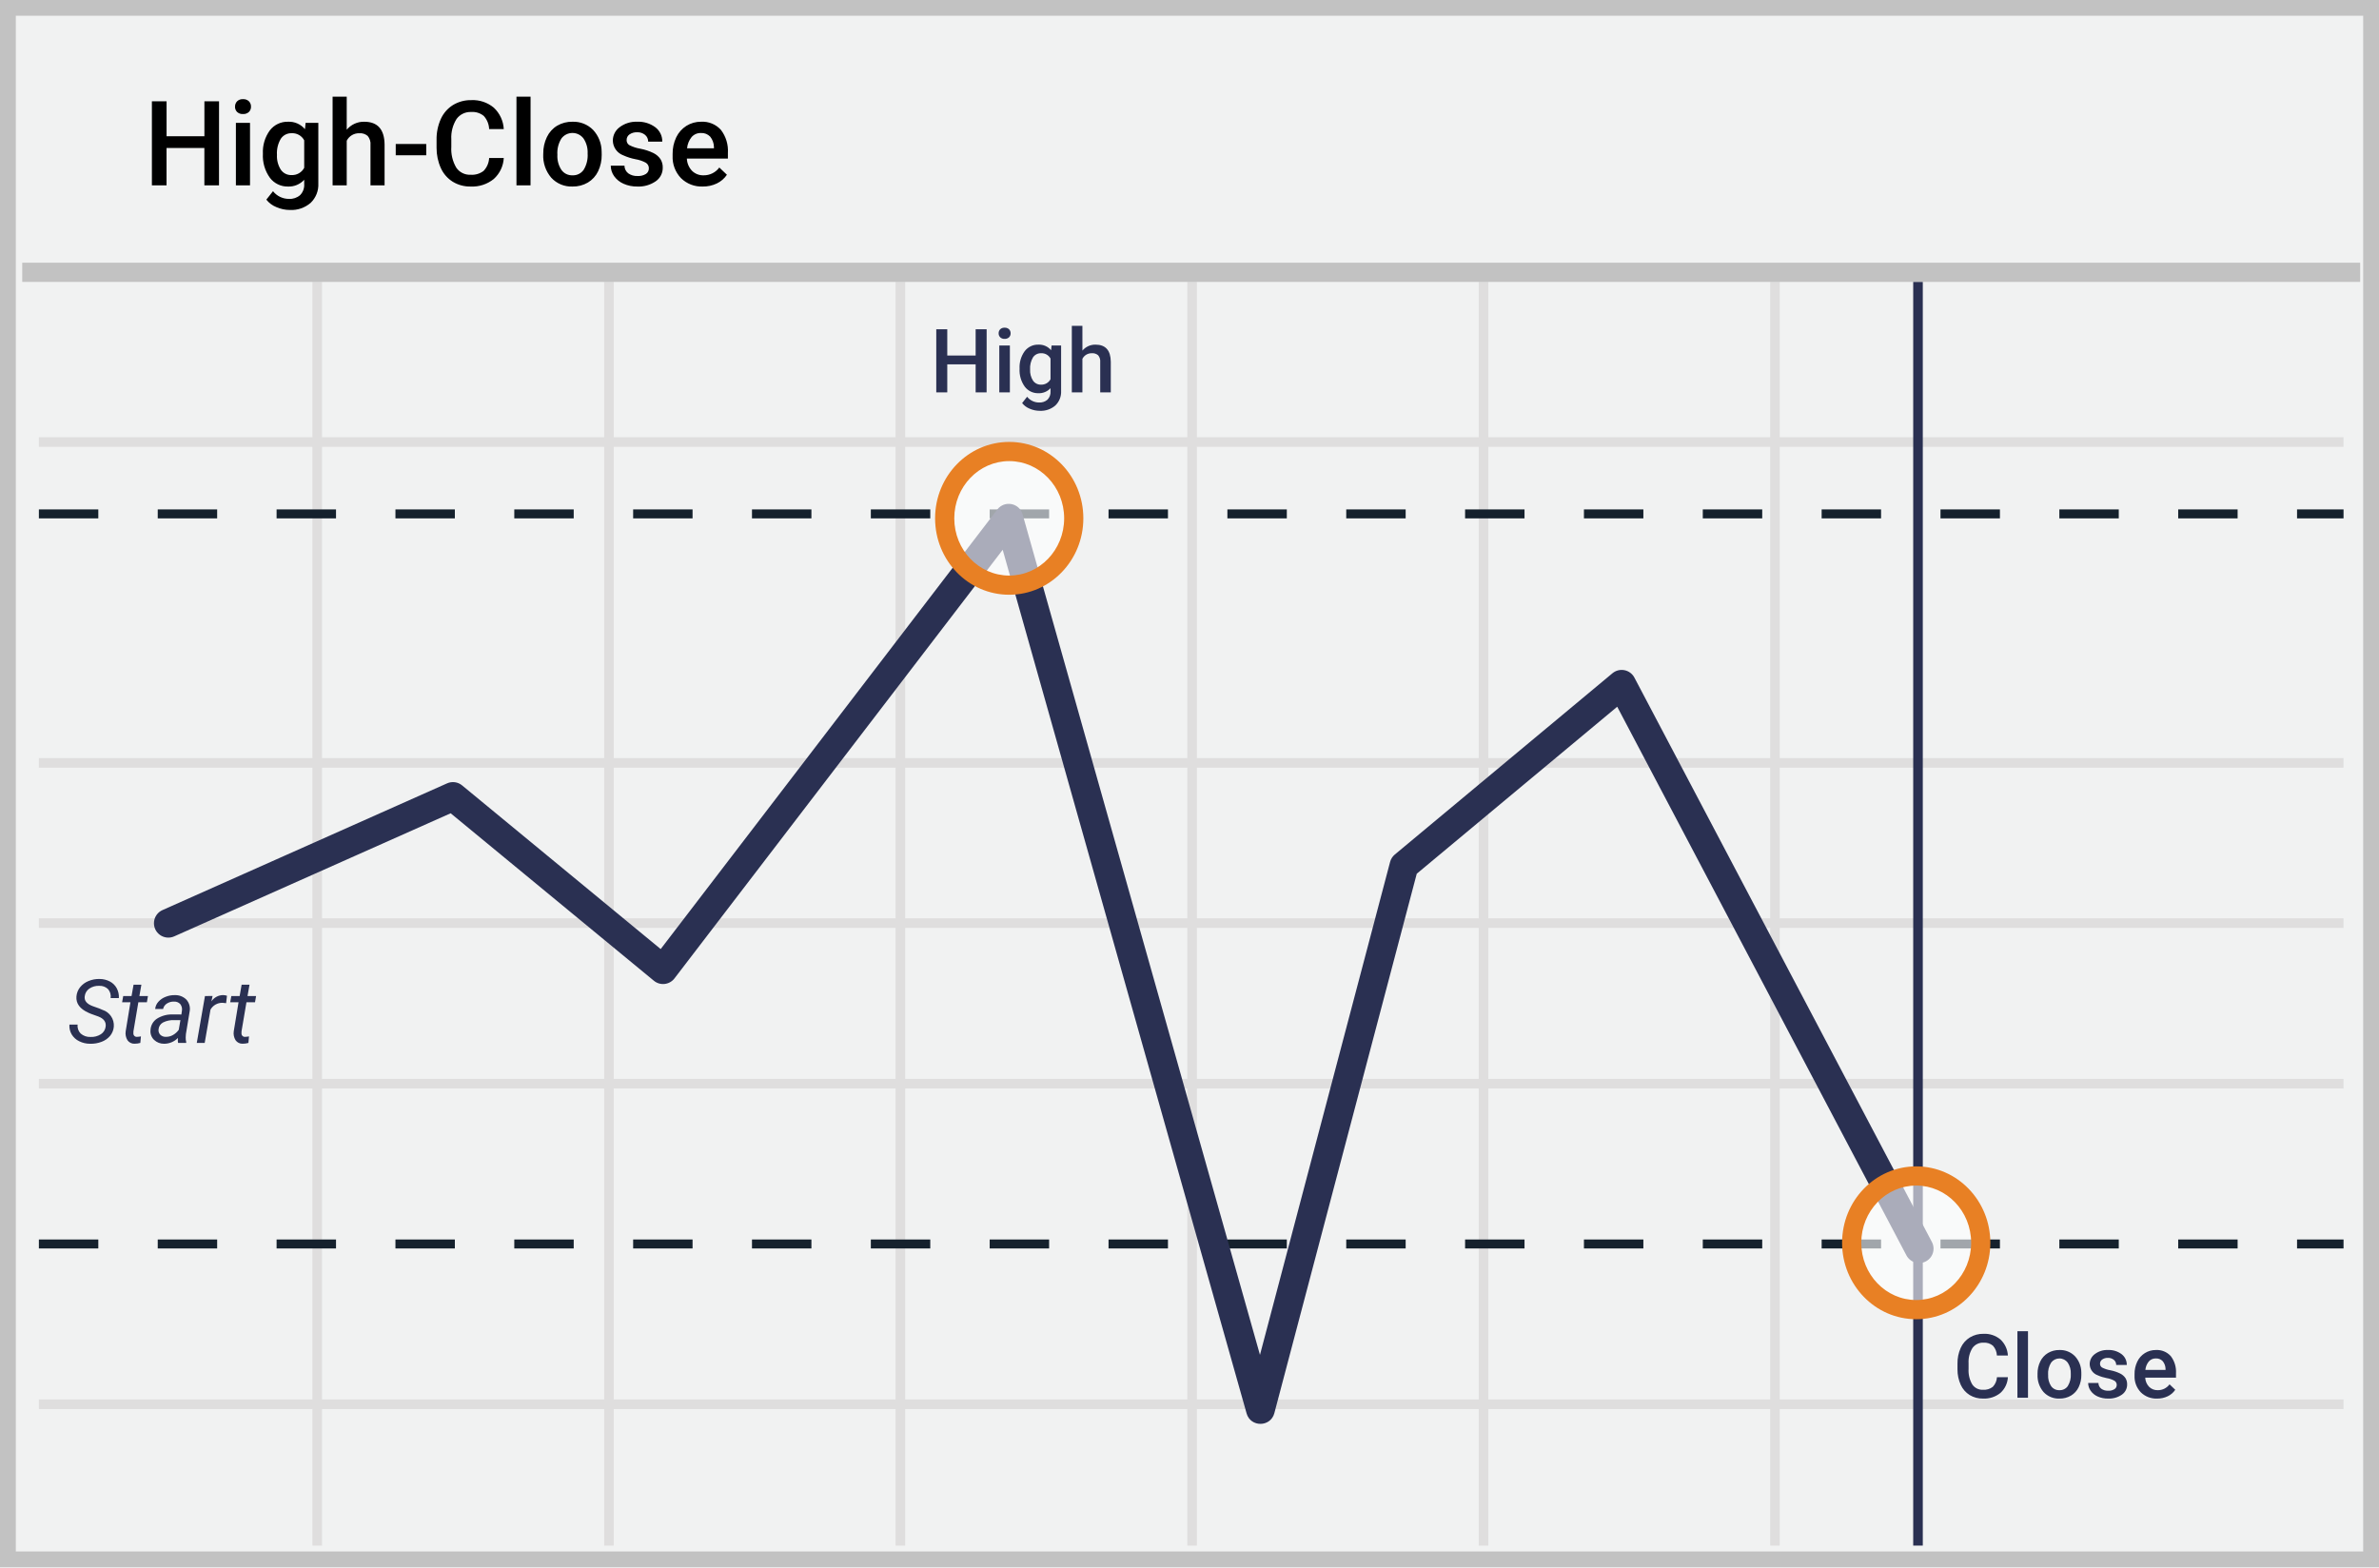
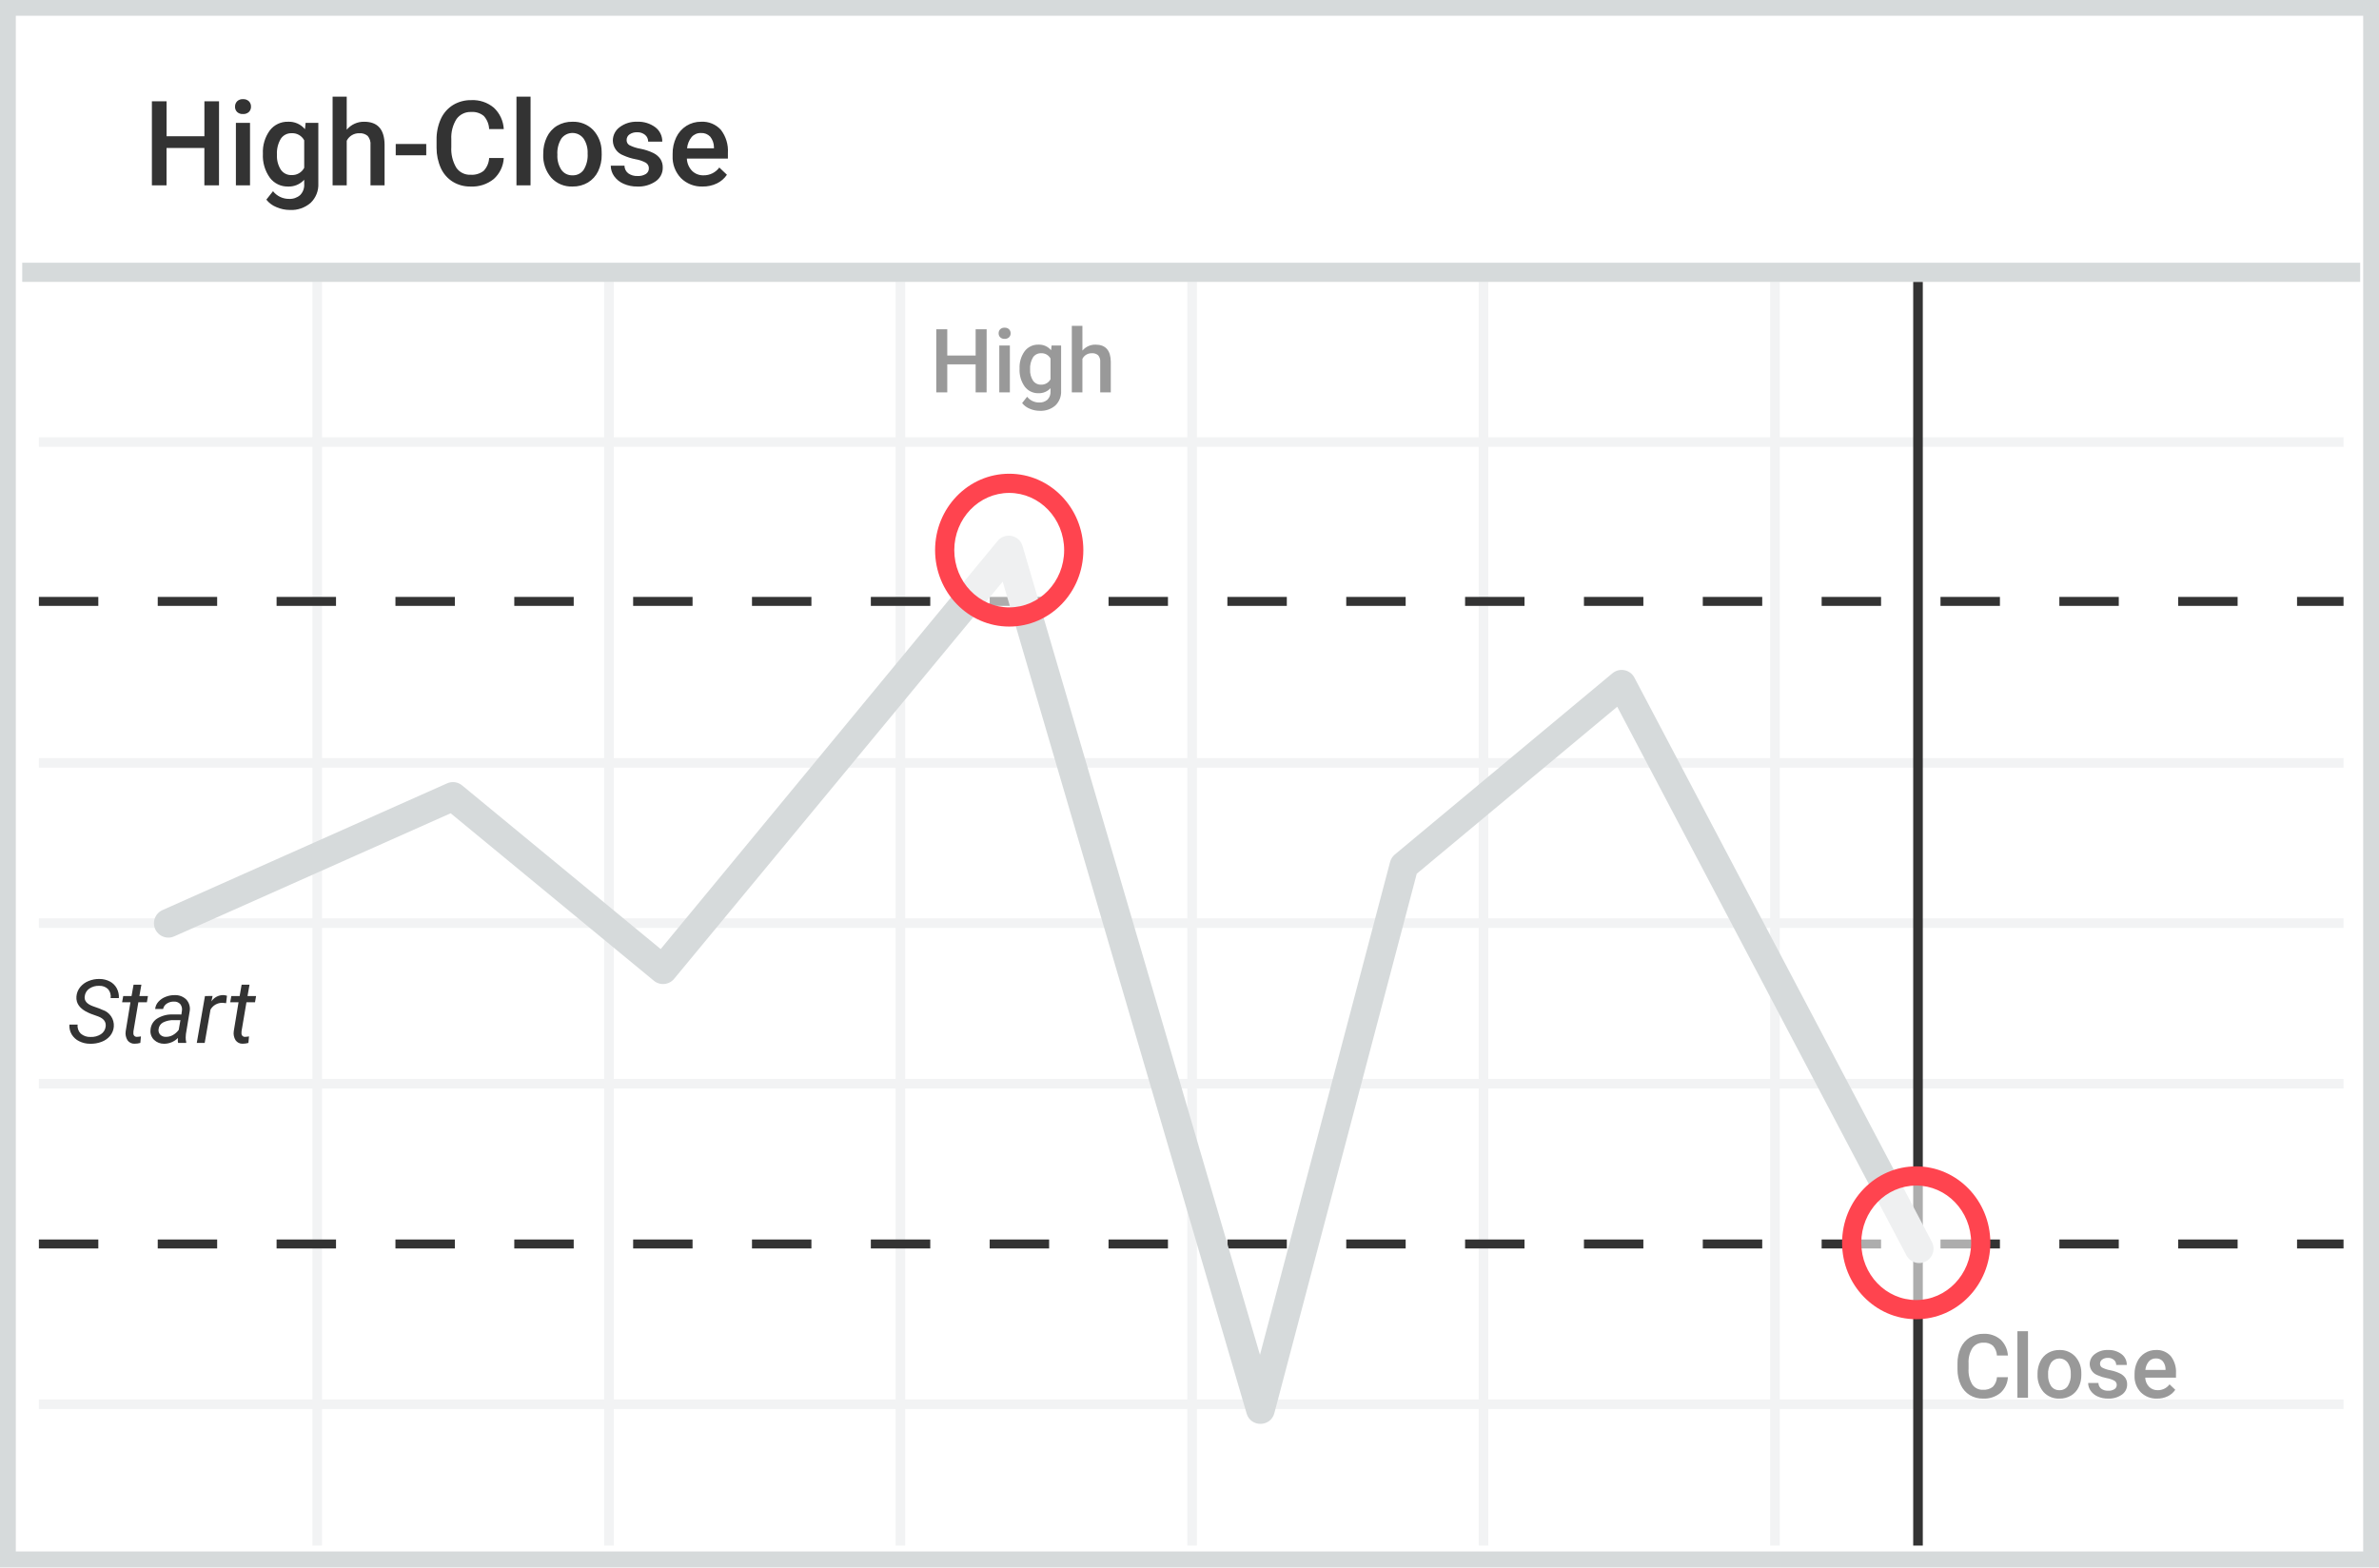
- <svg xmlns="http://www.w3.org/2000/svg" width="299" height="197">
-   <g fill="none" fill-rule="evenodd">
-     <path fill="#F1F2F2" d="M0 0h299v197H0z" />
-     <path d="M1.987 1.98v193.04h295.026V1.98H1.987zM299 0v197H0V0h299z" fill="#C2C2C2" fill-rule="nonzero" />
-     <path d="M4.887 56.168v-1.206h289.656v1.206H4.887zm0 40.33v-1.206h289.656v1.205H4.887zm0 40.329v-1.206h289.656v1.206H4.887zm0 40.292v-1.206h289.656v1.206H4.887zm34.38-141.7h1.206v158.864h-1.206V35.419zm36.665 0h1.206v158.864h-1.206V35.419zm36.627 0h1.206v158.864h-1.206V35.419zm36.665 0h1.206v158.864h-1.206V35.419zm36.628 0h1.206v158.864h-1.206V35.419zm36.627 0h1.206v158.864h-1.206V35.419zM4.887 116.643v-1.205h289.656v1.205H4.887z" fill="#DFDEDE" fill-rule="nonzero" />
-     <path d="M4.887 65.161v-1.127h7.469v1.127H4.887zm14.938 0v-1.127h7.468v1.127h-7.468zm14.937 0v-1.127h7.469v1.127h-7.469zm14.938 0v-1.127h7.468v1.127H49.7zm14.937 0v-1.127h7.469v1.127h-7.469zm14.938 0v-1.127h7.468v1.127h-7.468zm14.937 0v-1.127h7.469v1.127h-7.469zm14.938 0v-1.127h7.468v1.127h-7.468zm14.937 0v-1.127h7.469v1.127h-7.469zm14.938 0v-1.127h7.468v1.127h-7.468zm14.937 0v-1.127h7.469v1.127h-7.469zm14.938 0v-1.127h7.468v1.127H169.2zm14.937 0v-1.127h7.469v1.127h-7.469zm14.938 0v-1.127h7.468v1.127h-7.468zm14.937 0v-1.127h7.469v1.127h-7.469zm14.938 0v-1.127h7.468v1.127h-7.468zm14.937 0v-1.127h7.469v1.127h-7.469zm14.938 0v-1.127h7.468v1.127h-7.468zm14.937 0v-1.127h7.469v1.127h-7.469zm14.938 0v-1.127h5.843v1.127H288.7z" fill="#15212D" fill-rule="nonzero" />
-     <path fill="#2A3052" fill-rule="nonzero" d="M240.457 35.42h1.206v158.863h-1.206z" />
-     <path d="M4.887 156.934v-1.128h7.469v1.128H4.887zm14.938 0v-1.128h7.468v1.128h-7.468zm14.937 0v-1.128h7.469v1.128h-7.469zm14.938 0v-1.128h7.468v1.128H49.7zm14.937 0v-1.128h7.469v1.128h-7.469zm14.938 0v-1.128h7.468v1.128h-7.468zm14.937 0v-1.128h7.469v1.128h-7.469zm14.938 0v-1.128h7.468v1.128h-7.468zm14.937 0v-1.128h7.469v1.128h-7.469zm14.938 0v-1.128h7.468v1.128h-7.468zm14.937 0v-1.128h7.469v1.128h-7.469zm14.938 0v-1.128h7.468v1.128H169.2zm14.937 0v-1.128h7.469v1.128h-7.469zm14.938 0v-1.128h7.468v1.128h-7.468zm14.937 0v-1.128h7.469v1.128h-7.469zm14.938 0v-1.128h7.468v1.128h-7.468zm14.937 0v-1.128h7.469v1.128h-7.469zm14.938 0v-1.128h7.468v1.128h-7.468zm14.937 0v-1.128h7.469v1.128h-7.469zm14.938 0v-1.128h5.843v1.128H288.7z" fill="#15212D" fill-rule="nonzero" />
-     <path fill="#C2C2C2" fill-rule="nonzero" d="M2.794 35.436v-2.412h293.842v2.412z" />
-     <path d="M21.918 117.693a1.809 1.809 0 1 1-1.471-3.305l35.745-15.92a1.809 1.809 0 0 1 1.887.257l24.958 20.574 42.309-55.255c.905-1.182 2.772-.825 3.177.608l29.834 105.657 16.355-61.963c.096-.364.302-.688.59-.929l27.356-22.788a1.809 1.809 0 0 1 2.758.546l37.375 70.913a1.809 1.809 0 1 1-3.2 1.687l-36.334-68.937-25.195 20.99-17.897 67.807c-.47 1.78-2.99 1.803-3.49.03L126.022 69.111 84.77 122.987a1.809 1.809 0 0 1-2.587.296L56.64 102.23l-34.723 15.464z" fill="#2A3052" fill-rule="nonzero" />
-     <ellipse cx="8.11" cy="9.259" rx="8.11" ry="8.4" opacity=".6" transform="translate(232.725 146.962)" fill="#FFF" />
-     <path d="M240.835 165.828c-5.155 0-9.316-4.31-9.316-9.607 0-5.296 4.161-9.606 9.316-9.606 5.155 0 9.317 4.31 9.317 9.606s-4.162 9.607-9.317 9.607zm0-2.413c3.804 0 6.905-3.211 6.905-7.194s-3.101-7.194-6.905-7.194c-3.803 0-6.904 3.212-6.904 7.194 0 3.983 3.1 7.194 6.904 7.194z" fill="#E88024" fill-rule="nonzero" />
-     <ellipse cx="8.979" cy="8.4" rx="8.11" ry="8.4" opacity=".6" transform="translate(117.862 56.755)" fill="#FFF" />
-     <path d="M126.842 74.761c-5.155 0-9.317-4.31-9.317-9.606s4.162-9.606 9.317-9.606 9.316 4.31 9.316 9.606-4.161 9.606-9.316 9.606zm0-2.412c3.803 0 6.904-3.211 6.904-7.194s-3.1-7.194-6.904-7.194-6.905 3.211-6.905 7.194 3.101 7.194 6.905 7.194z" fill="#E88024" fill-rule="nonzero" />
-     <path d="M13.278 129.05c.08-.58-.223-1.004-.909-1.271l-.949-.342-.318-.138c-1.066-.483-1.564-1.162-1.495-2.037.032-.424.191-.83.456-1.163a2.585 2.585 0 0 1 1.058-.78 3.418 3.418 0 0 1 1.405-.26c.45.001.892.111 1.29.319.366.193.665.49.86.855.2.378.292.804.265 1.23l-1.035-.004a1.41 1.41 0 0 0-.33-1.13 1.477 1.477 0 0 0-1.094-.408 2.049 2.049 0 0 0-1.252.345 1.36 1.36 0 0 0-.584.982c-.072.54.263.949 1.006 1.226l.815.29.41.175a2.048 2.048 0 0 1 1.428 2.104c-.032.42-.19.822-.455 1.152a2.541 2.541 0 0 1-1.07.758c-.462.18-.957.264-1.453.25a3.056 3.056 0 0 1-1.372-.317 2.234 2.234 0 0 1-.946-.858 2.135 2.135 0 0 1-.284-1.238l1.032.007c-.053.413.09.828.385 1.123.339.295.78.449 1.23.427.46.026.919-.094 1.308-.342.33-.214.548-.562.598-.951v-.004zm4.492-5.274l-.25 1.427h1.076l-.134.78h-1.073l-.62 3.662c-.01.086-.012.173-.004.26a.415.415 0 0 0 .463.427c.163-.004.326-.023.486-.055l-.078.821c-.236.066-.48.1-.725.1-.35.014-.684-.15-.886-.434-.21-.34-.29-.741-.228-1.134l.598-3.647h-1.047l.139-.78h1.046l.254-1.427h.983zm4.616 7.318a1.313 1.313 0 0 1-.037-.312l.015-.308a2.436 2.436 0 0 1-1.73.728 1.777 1.777 0 0 1-1.272-.49 1.486 1.486 0 0 1-.448-1.209 1.812 1.812 0 0 1 .822-1.46 3.52 3.52 0 0 1 2.026-.524l1.035.003.067-.468a1.073 1.073 0 0 0-.205-.836.993.993 0 0 0-.785-.316 1.535 1.535 0 0 0-.897.245c-.247.153-.42.4-.478.684l-.998.004c.032-.34.175-.662.407-.915.25-.276.563-.488.912-.62.368-.148.762-.22 1.159-.212a1.968 1.968 0 0 1 1.439.557c.35.386.508.91.43 1.424l-.483 2.921-.026.417c-.007.2.016.4.067.594l-.01.093h-1.01zm-1.555-.762c.315.01.627-.068.9-.223.29-.163.54-.388.733-.658l.213-1.215-.747-.004a2.854 2.854 0 0 0-1.439.294c-.313.17-.522.48-.56.833a.84.84 0 0 0 .19.687.93.93 0 0 0 .71.286zm7.587-4.23l-.463-.048a1.699 1.699 0 0 0-1.499.855l-.729 4.185h-.994l1.028-5.891.957-.004-.15.684c.328-.5.888-.8 1.488-.799.16.006.318.034.47.082l-.108.936zm2.942-2.326l-.25 1.427h1.076l-.135.78h-1.076l-.62 3.662c-.01.086-.012.173-.004.26a.415.415 0 0 0 .463.427c.162-.004.323-.023.482-.055l-.075.821c-.236.066-.48.1-.725.1-.35.014-.683-.15-.885-.434a1.665 1.665 0 0 1-.232-1.134l.602-3.647h-1.047l.138-.78h1.047l.25-1.427h.99zm220.998 49.343a2.856 2.856 0 0 1-.942 1.977 3.222 3.222 0 0 1-2.182.71 3.123 3.123 0 0 1-1.679-.446 2.953 2.953 0 0 1-1.12-1.279 4.588 4.588 0 0 1-.412-1.921v-.744a4.62 4.62 0 0 1 .4-1.974 3 3 0 0 1 1.147-1.32 3.213 3.213 0 0 1 1.73-.46 3.083 3.083 0 0 1 2.124.714c.56.527.895 1.248.934 2.014h-1.38a1.953 1.953 0 0 0-.5-1.234 1.662 1.662 0 0 0-1.177-.379 1.622 1.622 0 0 0-1.39.658 3.264 3.264 0 0 0-.494 1.925v.703a3.46 3.46 0 0 0 .46 1.959c.3.448.816.705 1.357.676a1.8 1.8 0 0 0 1.225-.368 1.9 1.9 0 0 0 .524-1.211h1.375zm2.527 2.58h-1.33v-8.364h1.33v8.363zm1.196-3a3.46 3.46 0 0 1 .347-1.562 2.51 2.51 0 0 1 .972-1.066 2.74 2.74 0 0 1 1.431-.372 2.594 2.594 0 0 1 1.944.766 3.01 3.01 0 0 1 .811 2.037l.004.312a3.48 3.48 0 0 1-.337 1.557 2.48 2.48 0 0 1-.964 1.06 2.763 2.763 0 0 1-1.446.375 2.578 2.578 0 0 1-2.007-.829 3.17 3.17 0 0 1-.752-2.215l-.003-.063zm1.334.111c-.031.503.1 1.003.374 1.427.241.338.638.53 1.054.513.415.016.81-.18 1.046-.52.28-.46.41-.995.374-1.531a2.342 2.342 0 0 0-.385-1.417 1.303 1.303 0 0 0-2.082-.007 2.56 2.56 0 0 0-.385 1.539l.004-.004zm8.622 1.286a.598.598 0 0 0-.295-.539 3.125 3.125 0 0 0-.972-.327 5.017 5.017 0 0 1-1.132-.357 1.506 1.506 0 0 1-.998-1.39 1.566 1.566 0 0 1 .647-1.275 2.562 2.562 0 0 1 1.644-.51 2.668 2.668 0 0 1 1.716.521c.423.322.666.827.654 1.357h-1.33a.816.816 0 0 0-.285-.632 1.095 1.095 0 0 0-.755-.256 1.182 1.182 0 0 0-.718.204.63.63 0 0 0-.276.539.535.535 0 0 0 .261.472 3.56 3.56 0 0 0 1.04.342c.426.082.84.22 1.23.409.264.13.492.324.66.565.15.242.226.522.217.806.01.514-.24.998-.665 1.29a2.837 2.837 0 0 1-1.734.49 3.08 3.08 0 0 1-1.297-.26 2.132 2.132 0 0 1-.886-.717 1.696 1.696 0 0 1-.317-.988h1.289c.001.282.132.55.355.724.254.18.56.269.87.253.282.018.562-.052.8-.2a.616.616 0 0 0 .277-.52zm5.076 1.71a2.76 2.76 0 0 1-2.052-.792 2.864 2.864 0 0 1-.785-2.107v-.164a3.518 3.518 0 0 1 .34-1.576 2.552 2.552 0 0 1 2.343-1.468 2.331 2.331 0 0 1 1.87.766c.475.622.708 1.394.657 2.174v.532h-3.868c.016.43.188.84.486 1.152.287.285.679.44 1.084.427a1.805 1.805 0 0 0 1.487-.736l.718.684a2.388 2.388 0 0 1-.95.818c-.415.198-.87.297-1.33.29zm-.16-5.048a1.124 1.124 0 0 0-.887.383 1.971 1.971 0 0 0-.43 1.063h2.538v-.1a1.604 1.604 0 0 0-.358-1.004 1.113 1.113 0 0 0-.864-.342zM124.001 49.32h-1.379v-3.523h-3.566v3.524h-1.382v-7.929h1.382v3.301h3.566v-3.3h1.383L124 49.32zm2.923 0h-1.33v-5.89h1.33v5.89zm-1.413-7.422a.7.7 0 0 1 .194-.506.735.735 0 0 1 .561-.2.746.746 0 0 1 .557.2.7.7 0 0 1 .194.506.678.678 0 0 1-.194.498.75.75 0 0 1-.56.2.742.742 0 0 1-.558-.2.682.682 0 0 1-.194-.498zm2.631 4.434a3.432 3.432 0 0 1 .647-2.193 2.086 2.086 0 0 1 1.72-.817 1.956 1.956 0 0 1 1.595.702l.06-.595h1.2v5.713a2.368 2.368 0 0 1-.726 1.83 2.775 2.775 0 0 1-1.958.668 3.17 3.17 0 0 1-1.27-.267 2.26 2.26 0 0 1-.946-.707l.628-.795c.364.462.923.73 1.513.725a1.48 1.48 0 0 0 1.047-.357c.27-.28.41-.661.381-1.048v-.398c-.39.427-.952.66-1.532.636a2.082 2.082 0 0 1-1.7-.818 3.543 3.543 0 0 1-.659-2.279zm1.323.112c-.028.492.099.98.363 1.397.226.331.607.524 1.009.51.499.023.965-.244 1.196-.684v-2.595a1.265 1.265 0 0 0-1.181-.669 1.176 1.176 0 0 0-1.024.52c-.272.46-.399.992-.363 1.525v-.004zm6.578-2.372a2.087 2.087 0 0 1 1.645-.75c1.263 0 1.903.716 1.92 2.148v3.85h-1.33v-3.798a1.159 1.159 0 0 0-.261-.866 1.088 1.088 0 0 0-.785-.253 1.283 1.283 0 0 0-1.192.706v4.212h-1.33v-8.363h1.33l.003 3.114z" fill="#2A3052" fill-rule="nonzero" />
-     <path d="M27.525 23.302h-1.839v-4.698h-4.754v4.698H19.09V12.73h1.846v4.4h4.754v-4.4h1.839l-.004 10.57zm3.898 0h-1.775v-7.854h1.775v7.854zm-1.883-9.895a.934.934 0 0 1 .261-.676.982.982 0 0 1 .74-.268.994.994 0 0 1 .744.268c.176.18.27.425.262.676a.904.904 0 0 1-.262.666c-.202.185-.473.28-.748.26a.99.99 0 0 1-.74-.26.912.912 0 0 1-.261-.67l.004.004zm3.502 5.91a4.576 4.576 0 0 1 .867-2.921 2.783 2.783 0 0 1 2.295-1.093 2.608 2.608 0 0 1 2.126.937l.079-.792h1.6v7.616a3.158 3.158 0 0 1-.969 2.438 3.698 3.698 0 0 1-2.608.892 4.224 4.224 0 0 1-1.697-.36 3.015 3.015 0 0 1-1.26-.94l.837-1.06a2.54 2.54 0 0 0 2.019.967 1.965 1.965 0 0 0 1.39-.476c.363-.372.55-.88.512-1.398V22.6a2.62 2.62 0 0 1-2.044.848 2.775 2.775 0 0 1-2.265-1.097 4.724 4.724 0 0 1-.882-3.033zm1.767.149c-.037.657.133 1.31.486 1.866.302.44.81.695 1.346.676a1.71 1.71 0 0 0 1.592-.914v-3.457a1.684 1.684 0 0 0-1.577-.892 1.572 1.572 0 0 0-1.36.691 3.527 3.527 0 0 0-.487 2.034v-.004zm8.769-3.16a2.784 2.784 0 0 1 2.197-1.003c1.685 0 2.538.955 2.56 2.866v5.133h-1.771v-5.066a1.544 1.544 0 0 0-.355-1.153 1.452 1.452 0 0 0-1.04-.334 1.71 1.71 0 0 0-1.591.94v5.613h-1.776V12.15h1.776v4.156zm9.994 3.212h-3.835v-1.42h3.835v1.42zm9.743.342a3.809 3.809 0 0 1-1.255 2.639 4.3 4.3 0 0 1-2.916.948 4.162 4.162 0 0 1-2.235-.599 3.94 3.94 0 0 1-1.495-1.702 6.115 6.115 0 0 1-.545-2.565v-.985a6.16 6.16 0 0 1 .534-2.639 3.999 3.999 0 0 1 1.529-1.754 4.282 4.282 0 0 1 2.302-.617 4.115 4.115 0 0 1 2.833.951 3.964 3.964 0 0 1 1.248 2.688h-1.839a2.602 2.602 0 0 0-.669-1.647 2.21 2.21 0 0 0-1.57-.502 2.161 2.161 0 0 0-1.853.874 4.349 4.349 0 0 0-.662 2.565v.936a4.615 4.615 0 0 0 .617 2.613c.4.597 1.088.94 1.809.903a2.397 2.397 0 0 0 1.633-.486c.42-.44.666-1.016.695-1.621h1.84zm3.364 3.442h-1.768V12.15h1.772l-.004 11.15zm1.6-4a4.61 4.61 0 0 1 .46-2.081 3.348 3.348 0 0 1 1.293-1.424 3.656 3.656 0 0 1 1.913-.494 3.46 3.46 0 0 1 2.594 1.022 4.013 4.013 0 0 1 1.076 2.714l.008.416a4.65 4.65 0 0 1-.449 2.074 3.307 3.307 0 0 1-1.285 1.416 3.682 3.682 0 0 1-1.929.502 3.437 3.437 0 0 1-2.676-1.108 4.223 4.223 0 0 1-1.009-2.951l.004-.086zm1.775.15c-.04.67.137 1.337.505 1.902.32.45.848.707 1.401.684a1.621 1.621 0 0 0 1.398-.695 3.479 3.479 0 0 0 .497-2.044 3.11 3.11 0 0 0-.512-1.885 1.737 1.737 0 0 0-2.78-.011 3.416 3.416 0 0 0-.509 2.052v-.004zm11.497 1.716a.798.798 0 0 0-.393-.72 4.168 4.168 0 0 0-1.293-.436 6.654 6.654 0 0 1-1.514-.48 2.008 2.008 0 0 1-1.327-1.85 2.089 2.089 0 0 1 .86-1.699 3.418 3.418 0 0 1 2.19-.68 3.557 3.557 0 0 1 2.291.695c.565.43.889 1.103.871 1.81h-1.771a1.083 1.083 0 0 0-.382-.847 1.463 1.463 0 0 0-1.009-.335 1.576 1.576 0 0 0-.949.264.846.846 0 0 0-.37.721.713.713 0 0 0 .344.632c.434.222.9.374 1.383.454.57.107 1.123.29 1.644.542.354.174.658.435.882.758.2.324.3.699.288 1.078a2.04 2.04 0 0 1-.886 1.714 3.783 3.783 0 0 1-2.313.658 4.104 4.104 0 0 1-1.73-.35 2.845 2.845 0 0 1-1.182-.955 2.259 2.259 0 0 1-.422-1.316h1.72c.004.377.18.73.478.963a1.85 1.85 0 0 0 1.158.335c.374.026.746-.065 1.065-.26a.816.816 0 0 0 .367-.696zm6.764 2.279a3.681 3.681 0 0 1-2.728-1.056 3.816 3.816 0 0 1-1.05-2.814v-.219a4.691 4.691 0 0 1 .456-2.1 3.463 3.463 0 0 1 1.282-1.442 3.4 3.4 0 0 1 1.839-.513 3.11 3.11 0 0 1 2.493 1.022c.634.83.946 1.86.878 2.9v.706h-5.158c.02.575.252 1.124.65 1.542a1.97 1.97 0 0 0 1.443.565 2.408 2.408 0 0 0 1.985-.981l.957.91a3.19 3.19 0 0 1-1.267 1.093 3.98 3.98 0 0 1-1.78.387zm-.209-6.728a1.499 1.499 0 0 0-1.18.506 2.627 2.627 0 0 0-.573 1.416h3.379v-.13a2.137 2.137 0 0 0-.475-1.338 1.488 1.488 0 0 0-1.15-.454z" fill="#000" fill-rule="nonzero" />
+ <svg xmlns="http://www.w3.org/2000/svg" width="299" height="197" viewBox="0 0 299 197">
+   <g fill="none">
+     <path fill="#FFF" d="M0 0L299 0 299 197 0 197z" />
+     <path fill="#D6DADB" d="M1.987 1.98v193.04h295.026V1.98H1.987zM299 0v197H0V0h299z" />
+     <path fill="#F2F3F4" d="M4.887 56.168v-1.206h289.656v1.206H4.887zm0 40.33v-1.206h289.656v1.205H4.887v.001zm0 40.329v-1.206h289.656v1.206H4.887zm0 40.292v-1.206h289.656v1.206H4.887zm34.38-141.7h1.206v158.864h-1.206V35.419zm36.665 0h1.206v158.864h-1.206V35.419zm36.627 0h1.206v158.864h-1.206V35.419zm36.665 0h1.206v158.864h-1.206V35.419zm36.628 0h1.206v158.864h-1.206V35.419zm36.627 0h1.206v158.864h-1.206V35.419zM4.887 116.643v-1.205h289.656v1.205H4.887z" />
+     <path fill="#333" d="M241.663 35.42v158.863h-1.206V35.42h1.206zm52.88 120.386v1.128H288.7v-1.128h5.843zm-282.187 0v1.128H4.887v-1.128h7.469zm268.875 0v1.128h-7.469v-1.128h7.469zm-14.938 0v1.128h-7.468v-1.128h7.468zm-14.937 0v1.128h-7.469v-1.128h7.469zm-14.938 0v1.128h-7.468v-1.128h7.468zm-14.937 0v1.128h-7.469v-1.128h7.469zm-14.938 0v1.128h-7.468v-1.128h7.468zm-14.937 0v1.128h-7.469v-1.128h7.469zm-14.938 0v1.128H169.2v-1.128h7.468zm-14.937 0v1.128h-7.469v-1.128h7.469zm-14.938 0v1.128h-7.468v-1.128h7.468zm-14.937 0v1.128h-7.469v-1.128h7.469zm-14.938 0v1.128h-7.468v-1.128h7.468zm-14.937 0v1.128h-7.469v-1.128h7.469zm-14.938 0v1.128h-7.468v-1.128h7.468zm-14.937 0v1.128h-7.469v-1.128h7.469zm-14.938 0v1.128H49.7v-1.128h7.468zm-14.937 0v1.128h-7.469v-1.128h7.469zm-14.938 0v1.128h-7.468v-1.128h7.468zm0-80.772v1.127h-7.468v-1.127h7.468zm-14.937 0v1.127H4.887v-1.127h7.469zm268.875 0v1.127h-7.469v-1.127h7.469zm-14.938 0v1.127h-7.468v-1.127h7.468zm-14.937 0v1.127h-7.469v-1.127h7.469zm-14.938 0v1.127h-7.468v-1.127h7.468zm-14.937 0v1.127h-7.469v-1.127h7.469zm-14.938 0v1.127h-7.468v-1.127h7.468zm-14.937 0v1.127h-7.469v-1.127h7.469zm-14.938 0v1.127H169.2v-1.127h7.468zm-14.937 0v1.127h-7.469v-1.127h7.469zm-14.938 0v1.127h-7.468v-1.127h7.468zm-14.937 0v1.127h-7.469v-1.127h7.469zm-14.938 0v1.127h-7.468v-1.127h7.468zm-14.937 0v1.127h-7.469v-1.127h7.469zm-14.938 0v1.127h-7.468v-1.127h7.468zm-14.937 0v1.127h-7.469v-1.127h7.469zm-14.938 0v1.127H49.7v-1.127h7.468zm-14.937 0v1.127h-7.469v-1.127h7.469zm252.312 0v1.127H288.7v-1.127h5.843z" />
+     <path fill="#D6DADB" d="M2.794 35.436L2.794 33.024 296.636 33.024 296.636 35.436zM20.101 117.52c-.53-.38-.813-1.018-.742-1.667.072-.649.488-1.209 1.088-1.465l35.745-15.92c.627-.28 1.358-.18 1.887.257l24.958 20.574 42.309-51.255c.905-1.182 2.772-.825 3.177.608l29.834 101.657 16.355-61.963c.096-.364.302-.688.59-.929l27.356-22.788c.42-.35.974-.49 1.51-.385.535.106.993.448 1.248.931l37.375 70.913c.315.573.296 1.271-.05 1.826-.344.556-.962.881-1.615.853-.653-.03-1.24-.408-1.535-.992l-36.334-68.937-25.195 20.99-17.897 67.807c-.47 1.78-2.99 1.803-3.49.03L126.022 73.111 84.77 122.987c-.299.39-.743.642-1.23.697-.489.056-.978-.089-1.357-.401L56.64 102.23l-34.723 15.464c-.591.274-1.286.208-1.816-.173z" />
+     <ellipse cx="240.835" cy="156.221" fill="#FFF" opacity=".6" rx="8.11" ry="8.4" />
+     <ellipse cx="126.841" cy="69.155" fill="#FFF" opacity=".6" rx="8.11" ry="8.4" />
+     <path fill="#FF444F" d="M240.835 146.615c5.155 0 9.317 4.31 9.317 9.606s-4.162 9.607-9.317 9.607-9.316-4.31-9.316-9.607c0-5.296 4.161-9.606 9.316-9.606zm0 2.412c-3.803 0-6.904 3.212-6.904 7.194 0 3.983 3.1 7.194 6.904 7.194s6.905-3.211 6.905-7.194-3.101-7.194-6.905-7.194zM126.842 59.549c5.155 0 9.316 4.31 9.316 9.606s-4.161 9.606-9.316 9.606c-5.155 0-9.317-4.31-9.317-9.606s4.162-9.606 9.317-9.606zm0 2.412c-3.804 0-6.905 3.211-6.905 7.194s3.101 7.194 6.905 7.194c3.803 0 6.904-3.211 6.904-7.194s-3.1-7.194-6.904-7.194z" />
+     <path fill="#999" d="M252.358 173.119c-.039.758-.378 1.47-.942 1.977-.616.496-1.392.75-2.182.71-.59.013-1.173-.142-1.679-.446-.49-.307-.88-.752-1.12-1.279-.274-.603-.415-1.258-.412-1.921v-.744c-.013-.68.123-1.353.4-1.974.243-.544.642-1.004 1.147-1.32.521-.314 1.121-.474 1.73-.46.772-.037 1.53.218 2.124.714.56.527.895 1.248.934 2.014h-1.38c-.017-.457-.194-.894-.5-1.234-.329-.273-.75-.409-1.177-.379-.544-.028-1.067.219-1.39.658-.36.575-.533 1.248-.494 1.925v.703c-.044.684.116 1.366.46 1.959.3.448.816.705 1.357.676.44.031.875-.1 1.225-.368.314-.328.5-.758.524-1.211h1.375zm2.527 2.58h-1.33v-8.364h1.33V175.699zm1.196-3c-.008-.54.11-1.076.347-1.562.213-.443.55-.813.972-1.066.434-.253.929-.381 1.431-.372.727-.028 1.432.25 1.944.766.517.553.806 1.28.811 2.037l.004.312c.01.538-.106 1.071-.337 1.557-.21.44-.545.81-.964 1.06-.438.255-.939.385-1.446.375-.758.033-1.493-.27-2.007-.829-.524-.615-.793-1.408-.752-2.215l-.003-.063zm1.334.111c-.031.503.1 1.003.374 1.427.241.338.638.53 1.054.513.415.016.81-.18 1.046-.52.28-.46.41-.995.374-1.531.027-.501-.108-.998-.385-1.417-.245-.328-.63-.521-1.04-.523-.409-.001-.795.19-1.042.516-.288.46-.423.998-.385 1.539l.004-.004zm8.622 1.286c.009-.22-.105-.427-.295-.539-.304-.162-.632-.272-.972-.327-.39-.074-.77-.194-1.132-.357-.59-.211-.986-.764-.998-1.39-.002-.504.239-.979.647-1.275.473-.355 1.054-.535 1.644-.51.615-.03 1.221.155 1.716.521.423.322.666.827.654 1.357h-1.33c.004-.243-.1-.474-.285-.632-.21-.177-.48-.269-.755-.256-.255-.011-.507.06-.718.204-.178.12-.282.324-.276.539-.004.193.095.373.261.472.327.167.678.282 1.04.342.426.082.84.22 1.23.409.264.13.492.324.66.565.15.242.226.522.217.806.01.514-.24.998-.665 1.29-.51.347-1.118.52-1.734.49-.446.008-.889-.08-1.297-.26-.355-.154-.661-.402-.886-.717-.206-.288-.317-.634-.317-.988h1.289c.001.282.132.55.355.724.254.18.56.269.87.253.282.018.562-.052.8-.2.175-.115.279-.31.277-.52v-.001zm5.076 1.71c-.764.032-1.507-.255-2.052-.792-.538-.566-.821-1.327-.785-2.107v-.164c-.01-.545.106-1.084.34-1.576.425-.907 1.342-1.48 2.343-1.468.707-.042 1.395.24 1.87.766.475.622.708 1.394.657 2.174v.532h-3.868c.016.43.188.84.486 1.152.287.285.679.44 1.084.427.586.01 1.14-.264 1.487-.736l.718.684c-.238.352-.566.635-.95.818-.415.198-.87.297-1.33.29zm-.16-5.048c-.338-.012-.664.128-.887.383-.246.304-.395.674-.43 1.063h2.538v-.1c-.001-.366-.128-.72-.358-1.004-.224-.235-.54-.36-.864-.342h.001zM124.001 49.32h-1.379v-3.523h-3.566v3.524h-1.382v-7.929h1.382v3.301h3.566v-3.3h1.383L124 49.32h.001zm2.923 0h-1.33v-5.89h1.33v5.89zm-1.413-7.422c-.006-.188.064-.37.194-.506.15-.143.354-.215.561-.2.205-.013.407.06.557.2.13.136.2.318.194.506.006.186-.064.366-.194.498-.151.141-.354.213-.56.2-.206.014-.408-.059-.558-.2-.13-.133-.2-.313-.194-.498zm2.631 4.434c-.041-.783.187-1.557.647-2.193.408-.533 1.049-.837 1.72-.817.612-.029 1.203.231 1.595.702l.06-.595h1.2v5.713c.035.686-.23 1.354-.726 1.83-.542.467-1.244.706-1.958.668-.437 0-.87-.091-1.27-.267-.372-.148-.699-.392-.946-.707l.628-.795c.364.462.923.73 1.513.725.382.02.757-.107 1.047-.357.27-.28.41-.661.381-1.048v-.398c-.39.427-.952.66-1.532.636-.665.014-1.296-.29-1.7-.818-.475-.661-.708-1.466-.659-2.279zm1.323.112c-.028.492.099.98.363 1.397.226.331.607.524 1.009.51.499.023.965-.244 1.196-.684v-2.595c-.23-.433-.69-.694-1.181-.669-.409-.016-.796.18-1.024.52-.272.46-.399.992-.363 1.525v-.004zm6.578-2.372c.406-.487 1.011-.763 1.645-.75 1.263 0 1.903.716 1.92 2.148v3.85h-1.33v-3.798c.034-.312-.06-.625-.261-.866-.218-.184-.5-.275-.785-.253-.501-.018-.967.258-1.192.706v4.212h-1.33v-8.363h1.33l.003 3.114z" />
+     <path fill="#333" d="M12.526 123.059c.45.001.892.111 1.29.319.366.193.665.49.86.855.2.378.292.804.265 1.23l-1.035-.004c.06-.407-.06-.82-.33-1.13-.293-.28-.689-.428-1.094-.408-.444-.024-.883.097-1.252.345-.33.226-.543.585-.584.982-.072.54.263.949 1.006 1.226l.815.29.41.175c.906.285 1.498 1.156 1.428 2.104-.032.42-.19.822-.455 1.152-.284.342-.653.603-1.07.758-.462.18-.957.264-1.453.25-.476.003-.946-.106-1.372-.317-.392-.188-.72-.486-.946-.858-.218-.374-.317-.806-.284-1.238l1.032.007c-.053.413.09.828.385 1.123.339.295.78.449 1.23.427.46.026.919-.094 1.308-.342.33-.214.548-.562.598-.951v-.004c.08-.58-.223-1.004-.909-1.271l-.949-.342-.318-.138c-1.066-.483-1.564-1.162-1.495-2.037.032-.424.191-.83.456-1.163.28-.347.644-.616 1.058-.78.445-.185.924-.273 1.405-.26zm9.453 2.029c.535-.018 1.055.183 1.439.557.35.386.508.91.43 1.424l-.483 2.921-.026.417c-.007.2.016.4.067.594l-.01.093h-1.01c-.025-.102-.037-.207-.037-.312l.015-.308c-.456.464-1.08.726-1.73.728-.472.012-.93-.164-1.272-.49-.325-.314-.49-.759-.448-1.209.019-.592.326-1.137.822-1.46.607-.376 1.313-.559 2.026-.524l1.035.003.067-.468c.051-.295-.023-.598-.205-.836-.201-.217-.49-.333-.785-.316-.317-.013-.63.073-.897.245-.247.153-.42.4-.478.684l-.998.004c.032-.34.175-.662.407-.915.25-.276.563-.488.912-.62.368-.148.762-.22 1.159-.212zm-4.209-1.312l-.25 1.427h1.076l-.134.78h-1.073l-.62 3.662c-.01.086-.012.173-.004.26-.004.121.044.238.133.32.09.082.21.121.33.107.163-.004.326-.023.486-.055l-.078.821c-.236.066-.48.1-.725.1-.35.014-.684-.15-.886-.434-.21-.34-.29-.741-.228-1.134l.598-3.647h-1.047l.139-.78h1.046l.254-1.427h.983zm13.59 0l-.25 1.427h1.076l-.135.78h-1.076l-.62 3.662c-.01.086-.012.173-.004.26-.004.121.044.238.133.32.09.082.21.121.33.107.162-.004.323-.023.482-.055l-.075.821c-.236.066-.48.1-.725.1-.35.014-.683-.15-.885-.434-.21-.338-.293-.74-.232-1.134l.602-3.647h-1.047l.138-.78h1.047l.25-1.427h.991zm-3.304 1.308c.16.006.318.034.47.082l-.108.936-.463-.048c-.618-.009-1.192.319-1.499.855l-.729 4.185h-.994l1.028-5.891.957-.004-.15.684c.328-.5.888-.8 1.488-.799zm-7.565 3.442c-.313.17-.522.48-.56.833-.042.246.028.498.19.687.185.193.443.297.71.286.315.01.627-.068.9-.223.29-.163.54-.388.733-.658l.213-1.215-.747-.004c-.497-.03-.993.072-1.439.294zM27.525 23.302h-1.839v-4.698h-4.754v4.698H19.09V12.73h1.846v4.4h4.754v-4.4h1.839l-.004 10.57v.002zm3.898 0h-1.775v-7.854h1.775v7.854zm-1.883-9.895c-.008-.251.087-.495.261-.676.199-.189.467-.286.74-.268.274-.017.544.08.744.268.176.18.27.425.262.676.008.249-.087.49-.262.666-.202.185-.473.28-.748.26-.272.019-.54-.075-.74-.26-.175-.178-.27-.42-.261-.67l.004.004zm3.502 5.91c-.053-1.044.253-2.075.867-2.921.544-.713 1.399-1.12 2.295-1.093.816-.038 1.603.309 2.126.937l.079-.792h1.6v7.616c.046.915-.308 1.804-.969 2.438-.722.622-1.656.942-2.608.892-.584-.001-1.162-.124-1.697-.36-.496-.196-.93-.52-1.26-.94l.837-1.06c.487.618 1.233.975 2.019.967.507.027 1.006-.144 1.39-.476.363-.372.55-.88.512-1.398V22.6c-.523.57-1.27.881-2.044.848-.887.017-1.729-.39-2.265-1.097-.633-.88-.945-1.95-.882-3.033v-.001zm1.767.149c-.037.657.133 1.31.486 1.866.302.44.81.695 1.346.676.663.03 1.284-.326 1.592-.914v-3.457c-.307-.579-.923-.927-1.577-.892-.542-.02-1.056.241-1.36.691-.364.613-.534 1.322-.487 2.034v-.004zm8.769-3.16c.542-.651 1.35-1.02 2.197-1.003 1.685 0 2.538.955 2.56 2.866v5.133h-1.771v-5.066c.043-.417-.085-.833-.355-1.153-.29-.242-.663-.362-1.04-.334-.669-.025-1.29.342-1.591.94v5.613h-1.776V12.15h1.776v4.156zm9.994 3.212h-3.835v-1.42h3.835v1.42zm9.743.342c-.05 1.012-.502 1.961-1.255 2.639-.822.664-1.86 1.001-2.916.948-.787.016-1.562-.192-2.235-.599-.654-.409-1.174-1-1.495-1.702-.365-.806-.55-1.68-.545-2.565v-.985c-.019-.908.164-1.81.534-2.639.325-.723.857-1.334 1.529-1.754.693-.42 1.492-.633 2.302-.617 1.03-.05 2.041.29 2.833.951.748.7 1.195 1.664 1.248 2.688h-1.839c-.023-.61-.26-1.194-.669-1.647-.439-.364-1.002-.543-1.57-.502-.725-.039-1.421.29-1.853.874-.482.765-.713 1.662-.662 2.565v.936c-.058.913.157 1.822.617 2.613.4.597 1.088.94 1.809.903.585.043 1.167-.13 1.633-.486.42-.44.666-1.016.695-1.621h1.84-.001zm3.364 3.442h-1.768V12.15h1.772l-.004 11.15v.002zm1.6-4c-.011-.72.146-1.433.46-2.081.282-.59.732-1.086 1.293-1.424.58-.337 1.242-.508 1.913-.494.97-.038 1.91.333 2.594 1.022.687.737 1.07 1.706 1.076 2.714l.008.416c.012.717-.141 1.427-.449 2.074-.28.588-.727 1.08-1.285 1.416-.585.342-1.252.515-1.929.502-1.012.043-1.99-.363-2.676-1.108-.7-.819-1.062-1.875-1.009-2.951l.004-.086zm1.775.15c-.04.67.137 1.337.505 1.902.32.45.848.707 1.401.684.554.023 1.082-.24 1.398-.695.373-.614.546-1.328.497-2.044.036-.667-.143-1.328-.512-1.885-.326-.439-.84-.699-1.387-.7-.547-.003-1.063.253-1.393.689-.382.613-.56 1.331-.509 2.052v-.004.001zm11.497 1.716c.012-.294-.14-.57-.393-.72-.404-.215-.841-.363-1.293-.436-.522-.099-1.03-.26-1.514-.48-.783-.282-1.31-1.018-1.327-1.85-.003-.672.317-1.304.86-1.699.63-.472 1.403-.712 2.19-.68.821-.04 1.63.206 2.291.695.565.43.889 1.103.871 1.81h-1.771c.006-.325-.134-.636-.382-.847-.282-.234-.643-.354-1.009-.335-.336-.016-.669.077-.949.264-.238.162-.377.433-.37.721-.008.257.124.499.344.632.434.222.9.374 1.383.454.57.107 1.123.29 1.644.542.354.174.658.435.882.758.2.324.3.699.288 1.078.01.684-.322 1.327-.886 1.714-.679.465-1.491.696-2.313.658-.595.01-1.186-.11-1.73-.35-.473-.205-.882-.535-1.182-.955-.275-.384-.422-.844-.422-1.316h1.72c.004.377.18.73.478.963.338.238.745.356 1.158.335.374.026.746-.065 1.065-.26.233-.154.372-.416.367-.696zm6.764 2.279c-1.016.04-2.004-.342-2.728-1.056-.72-.755-1.1-1.772-1.05-2.814v-.219c-.013-.726.144-1.445.456-2.1.282-.592.727-1.092 1.282-1.442.551-.343 1.19-.521 1.839-.513.943-.056 1.86.32 2.493 1.022.634.83.946 1.86.878 2.9v.706h-5.158c.02.575.252 1.124.65 1.542.384.378.905.582 1.443.565.782.015 1.522-.351 1.985-.981l.957.91c-.318.47-.755.848-1.267 1.093-.555.265-1.165.397-1.78.387zm-.209-6.728c-.45-.017-.882.169-1.18.506-.327.405-.526.898-.573 1.416h3.379v-.13c-.001-.487-.169-.96-.475-1.338-.3-.311-.719-.477-1.15-.454h-.001z" />
  </g>
</svg>
